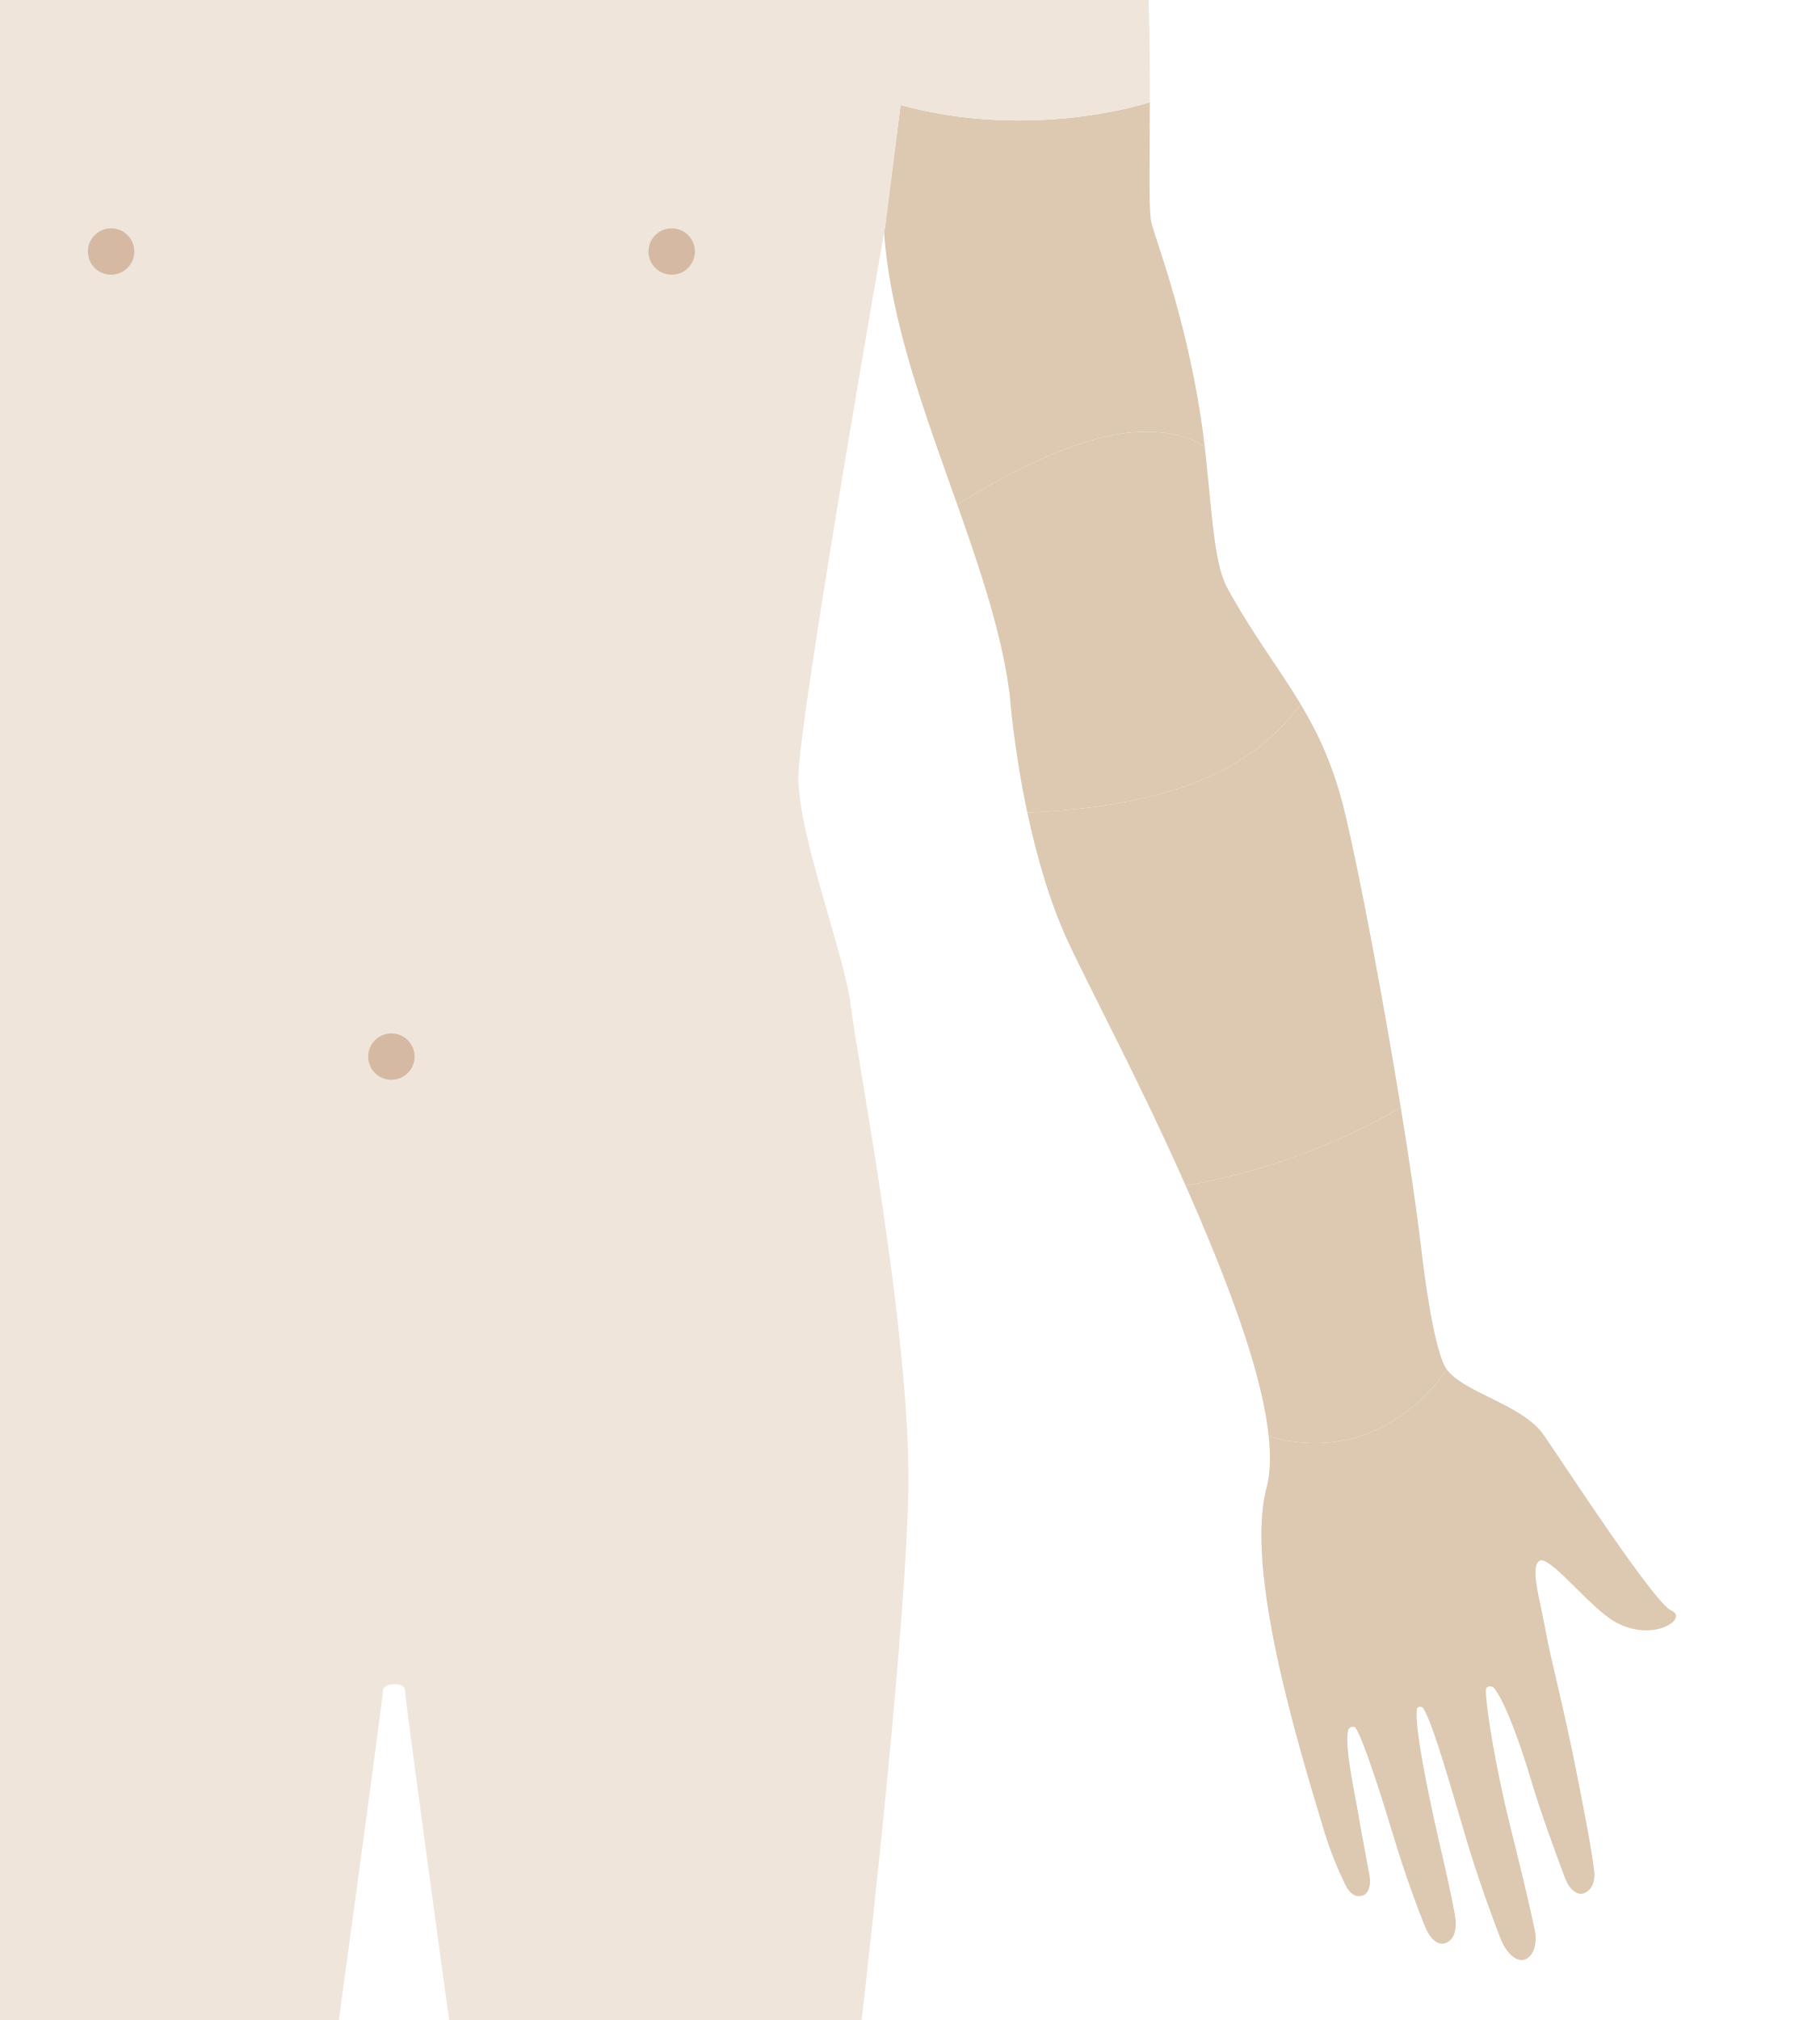
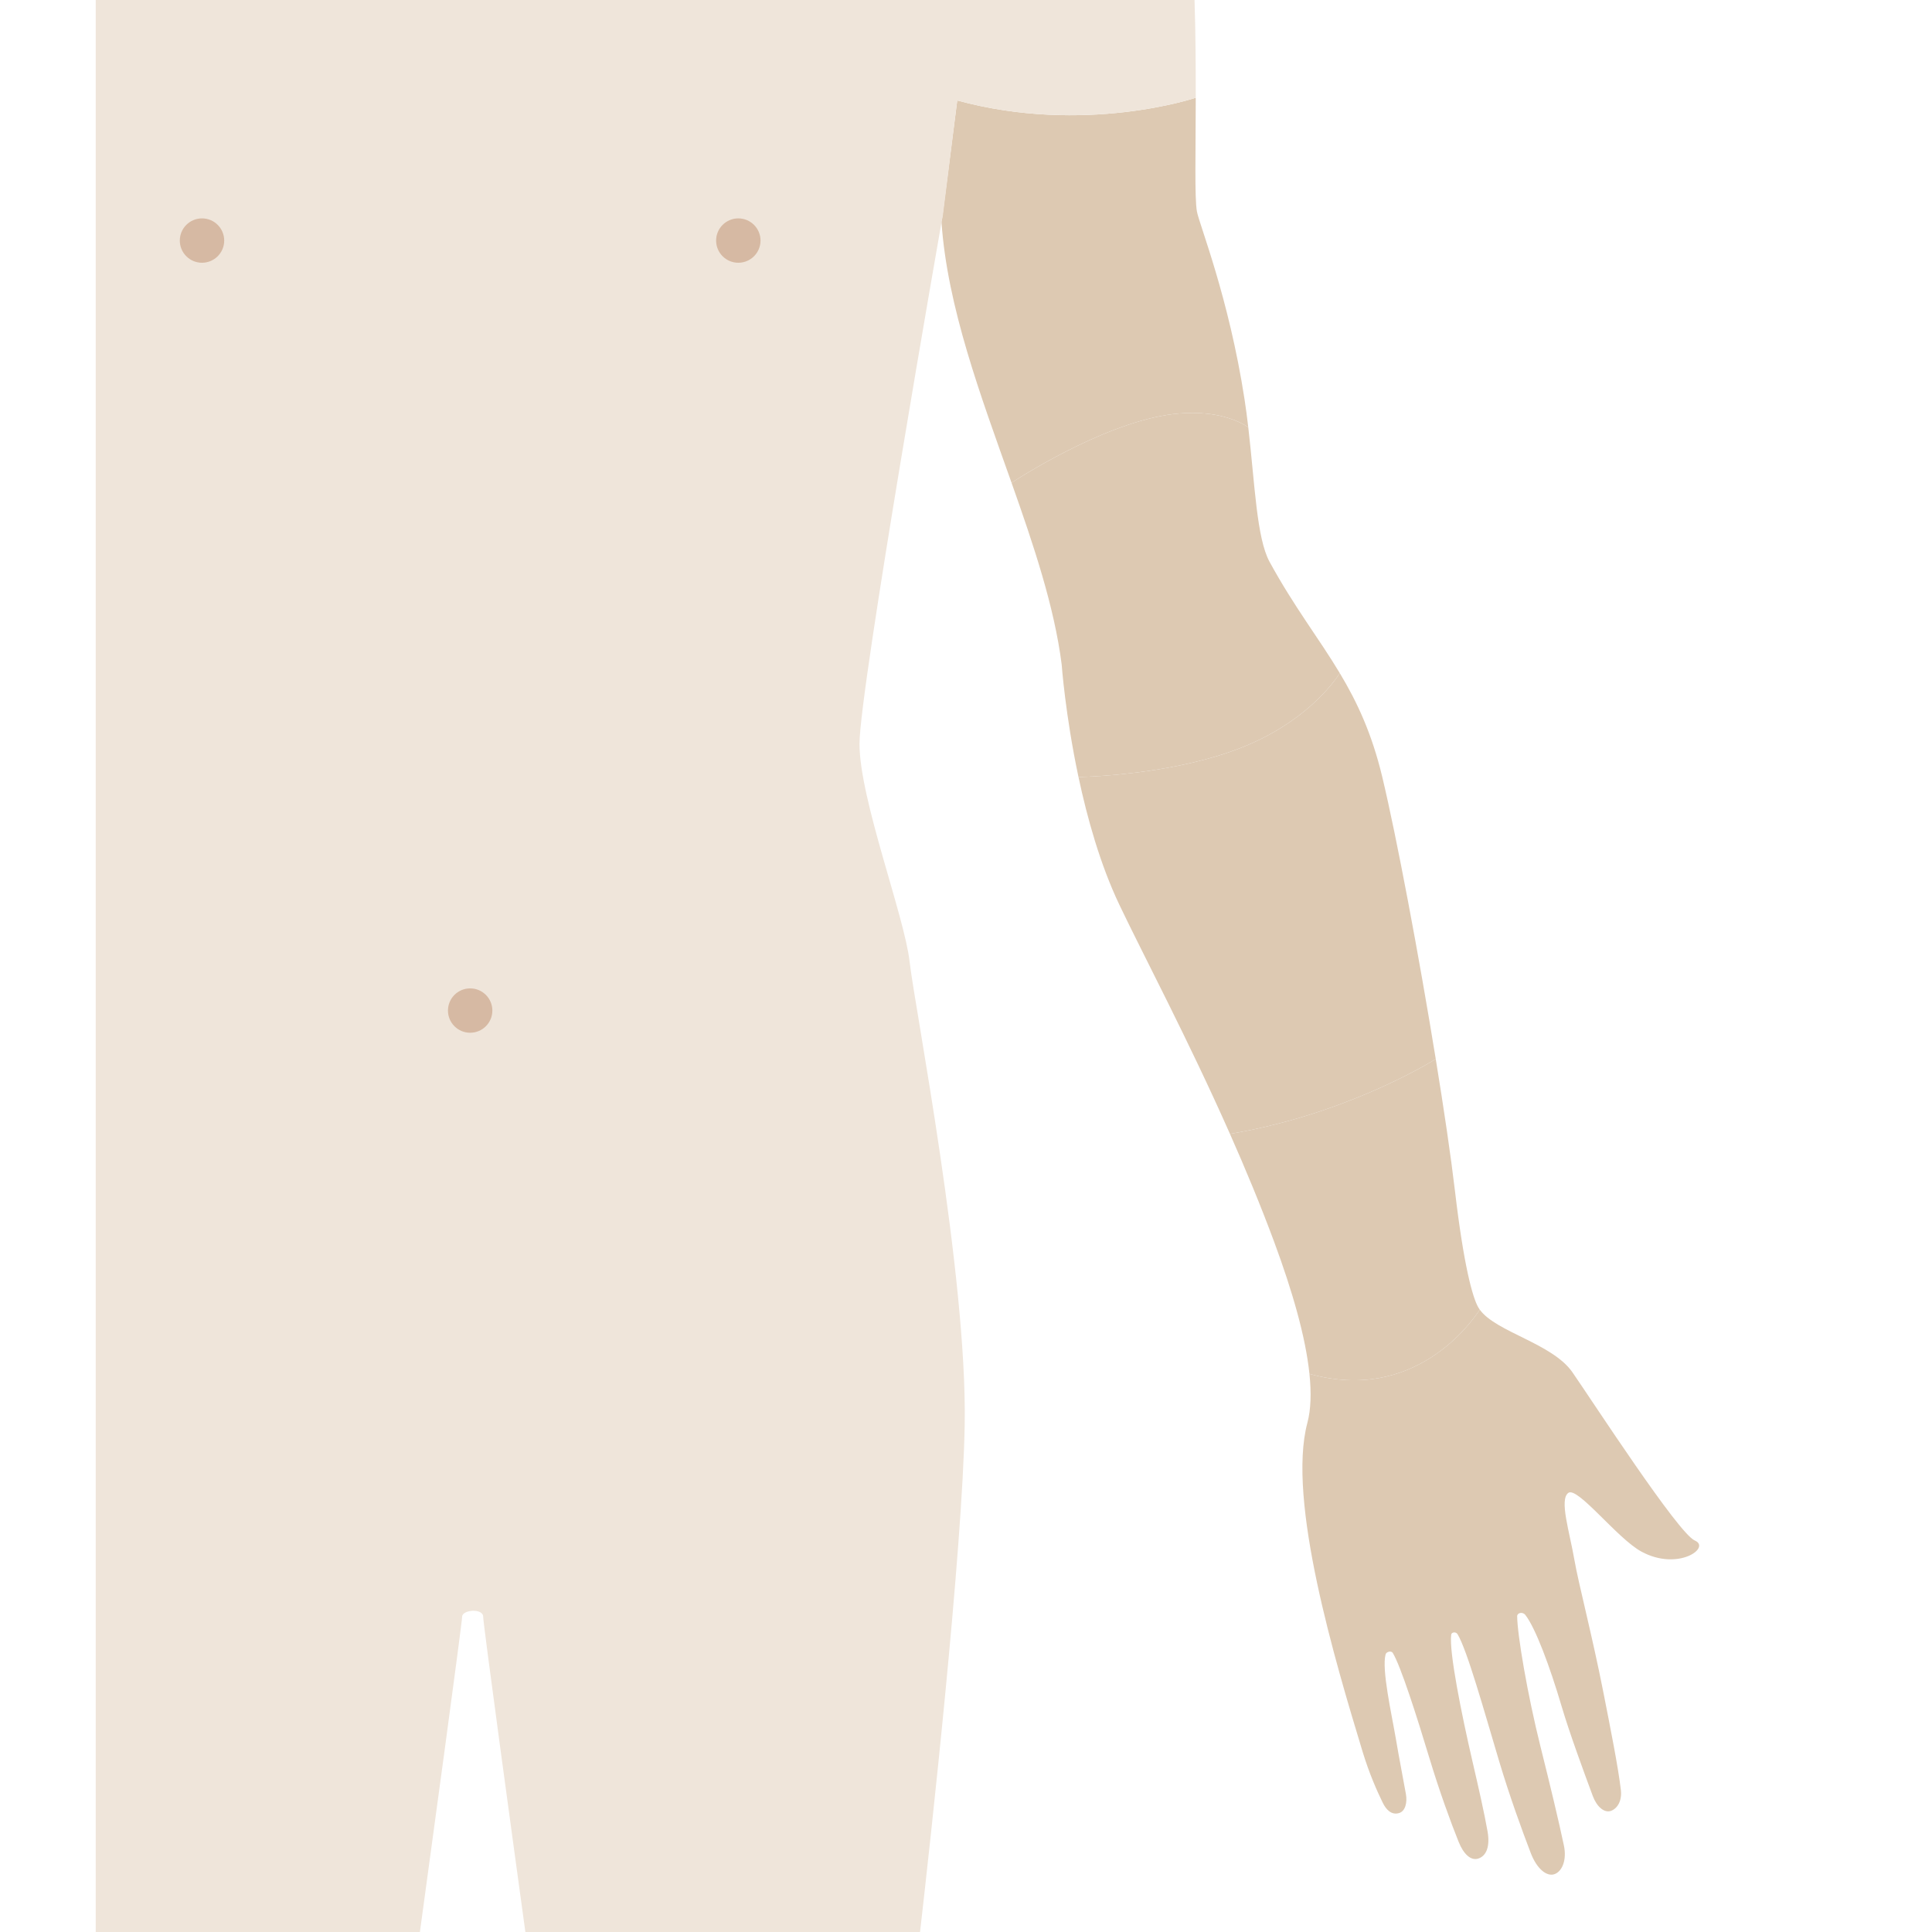
- <svg xmlns="http://www.w3.org/2000/svg" version="1.1" x="0px" y="0px" width="500px" height="555px" viewBox="0 0 500 555" enable-background="new 0 0 500 555" xml:space="preserve">
+ <svg xmlns="http://www.w3.org/2000/svg" version="1.1" x="0px" y="0px" width="40px" height="40px" viewBox="0 0 500 555" enable-background="new 0 0 500 555" xml:space="preserve">
  <g id="arms">
    <g id="selections">
      <path id="bicep_left" fill="#DDC9B2" d="M331.088,122.754c-0.314-2.694-0.666-5.4-1.079-8.079    c-4.499-29.216-12.999-50.212-13.67-53.905c-0.709-3.891-0.344-17.382-0.339-32.692c0,0-31.889,10.771-68.519,0.782l-4.332,33.907    l-0.202,0.876c1.67,24.605,11.332,50.179,20.134,75.036c4.827-3.125,29.3-18.415,48.226-19.909    C322.346,117.898,328.588,121.057,331.088,122.754z" />
      <path id="elbow_left" fill="#DDC9B2" d="M357.387,193.382c-6.018-10.037-13.061-18.947-20.181-31.987    c-3.737-6.845-4.24-22.534-6.118-38.641c-2.5-1.697-8.742-4.855-19.781-3.984c-18.926,1.494-43.398,16.784-48.226,19.909    c6.368,17.982,12.287,35.591,14.401,52.184c0,0,1.04,14.526,4.833,32.357c5.547-0.146,28.363-1.177,46.751-8.435    C347.134,207.653,355.39,196.449,357.387,193.382z" />
      <path id="forearm_left" fill="#DDC9B2" d="M369.583,223.207c-3.026-12.628-7.268-21.604-12.196-29.825    c-1.997,3.067-10.253,14.271-28.32,21.403c-18.388,7.258-41.204,8.289-46.751,8.435c2.521,11.853,6.259,25.164,11.718,36.645    c6.791,14.278,19.67,38.513,31.793,65.865c31.402-5.266,54.693-18.795,59.12-21.504    C380.102,274.458,373.699,240.381,369.583,223.207z" />
      <path id="wrist_left" fill="#DDC9B2" d="M397.589,376.215c-0.156-0.217-0.301-0.437-0.43-0.661    c-1.635-2.848-4.163-11.933-6.695-33.43c-1.176-9.988-3.164-23.438-5.518-37.898c-4.427,2.709-27.718,16.238-59.12,21.504    c4.426,9.983,8.751,20.379,12.642,30.862c5.323,14.348,9.095,27.508,10.191,38.069    C378.854,403.136,395.273,379.805,397.589,376.215z" />
      <path id="hand_left" fill="#DDC9B2" d="M459.36,442.537c-4.75-2.023-29.218-39.768-35.163-48.338    c-5.755-8.289-21.962-11.538-26.608-17.984c-2.315,3.59-18.734,26.921-48.93,18.446c0.566,5.457,0.433,10.231-0.597,14.092    c-5.938,22.267,8.083,68.771,15.849,94.393c1.971,6.476,4.184,11.388,5.788,14.685c1.054,2.172,2.579,3.579,4.633,3.024    c1.889-0.504,2.463-3.055,2.043-5.462c-0.731-4.138-1.913-10.094-2.895-15.926c-1.219-7.156-4.126-19.916-2.939-24.229    c0.203-0.747,1.623-1.13,2.061-0.405c2.293,3.81,6.786,17.85,10.548,30.301c2.827,9.371,6.091,18.314,8.368,23.97    c1.398,3.485,3.486,5.52,5.683,4.788c2.378-0.806,3.349-3.614,2.63-7.758c-0.906-5.188-2.565-12.494-4.412-20.465    c-2.974-12.861-6.72-31.249-6.031-36.114c0.098-0.693,1.335-0.899,1.818-0.106c2.756,4.533,7.68,22.212,11.96,36.526    c3.026,10.109,6.555,19.791,9.087,26.385c1.771,4.603,4.671,6.846,6.87,5.999c2.132-0.807,3.518-4.034,2.632-8.223    c-1.476-6.995-3.969-17.395-6.691-28.264c-3.776-15.082-6.695-32.278-6.73-37.582c-0.008-0.985,1.564-1.383,2.364-0.348    c2.863,3.69,6.961,14.549,10.448,26.376c2.229,7.539,6.418,18.923,8.924,25.651c1.104,2.979,3.289,4.961,5.251,4.217    c1.861-0.701,3.161-2.938,2.801-5.993c-0.776-6.619-2.979-17.637-5.041-28.128c-3.211-16.312-7.153-31.255-8.294-37.898    c-1.416-8.214-4.403-17.35-1.77-19.305c2.635-1.949,14.058,13.102,21.015,16.865C454.551,451.438,464.11,444.56,459.36,442.537z" />
    </g>
    <g id="Features">
      <path id="body" fill="#EFE5DA" d="M316,28.077c0.004-8.977-0.043-18.787-0.352-28.077H0v555h93.124    c3.064-22.408,12.13-88.849,12.13-90.554c0-2.05,6.046-2.532,6.046,0c0,2.102,9.055,68.212,12.124,90.554h113.375    c2.885-25.254,12.219-109.369,12.828-145.793c0.718-43.126-14.392-120.031-15.83-132.97    c-1.439-12.938-14.392-46.717-14.392-62.533c0-15.812,23.744-150.938,23.744-150.938l0.203-0.876l4.129-33.031    C284.111,38.85,316,28.077,316,28.077z" />
      <g id="navel-nipples">
        <ellipse opacity="0.4" fill="#B2784F" cx="107.562" cy="290.302" rx="6.378" ry="6.372" />
        <ellipse opacity="0.4" fill="#B2784F" cx="184.594" cy="69.107" rx="6.378" ry="6.372" />
        <ellipse opacity="0.4" fill="#B2784F" cx="30.531" cy="69.107" rx="6.378" ry="6.372" />
      </g>
    </g>
  </g>
</svg>
